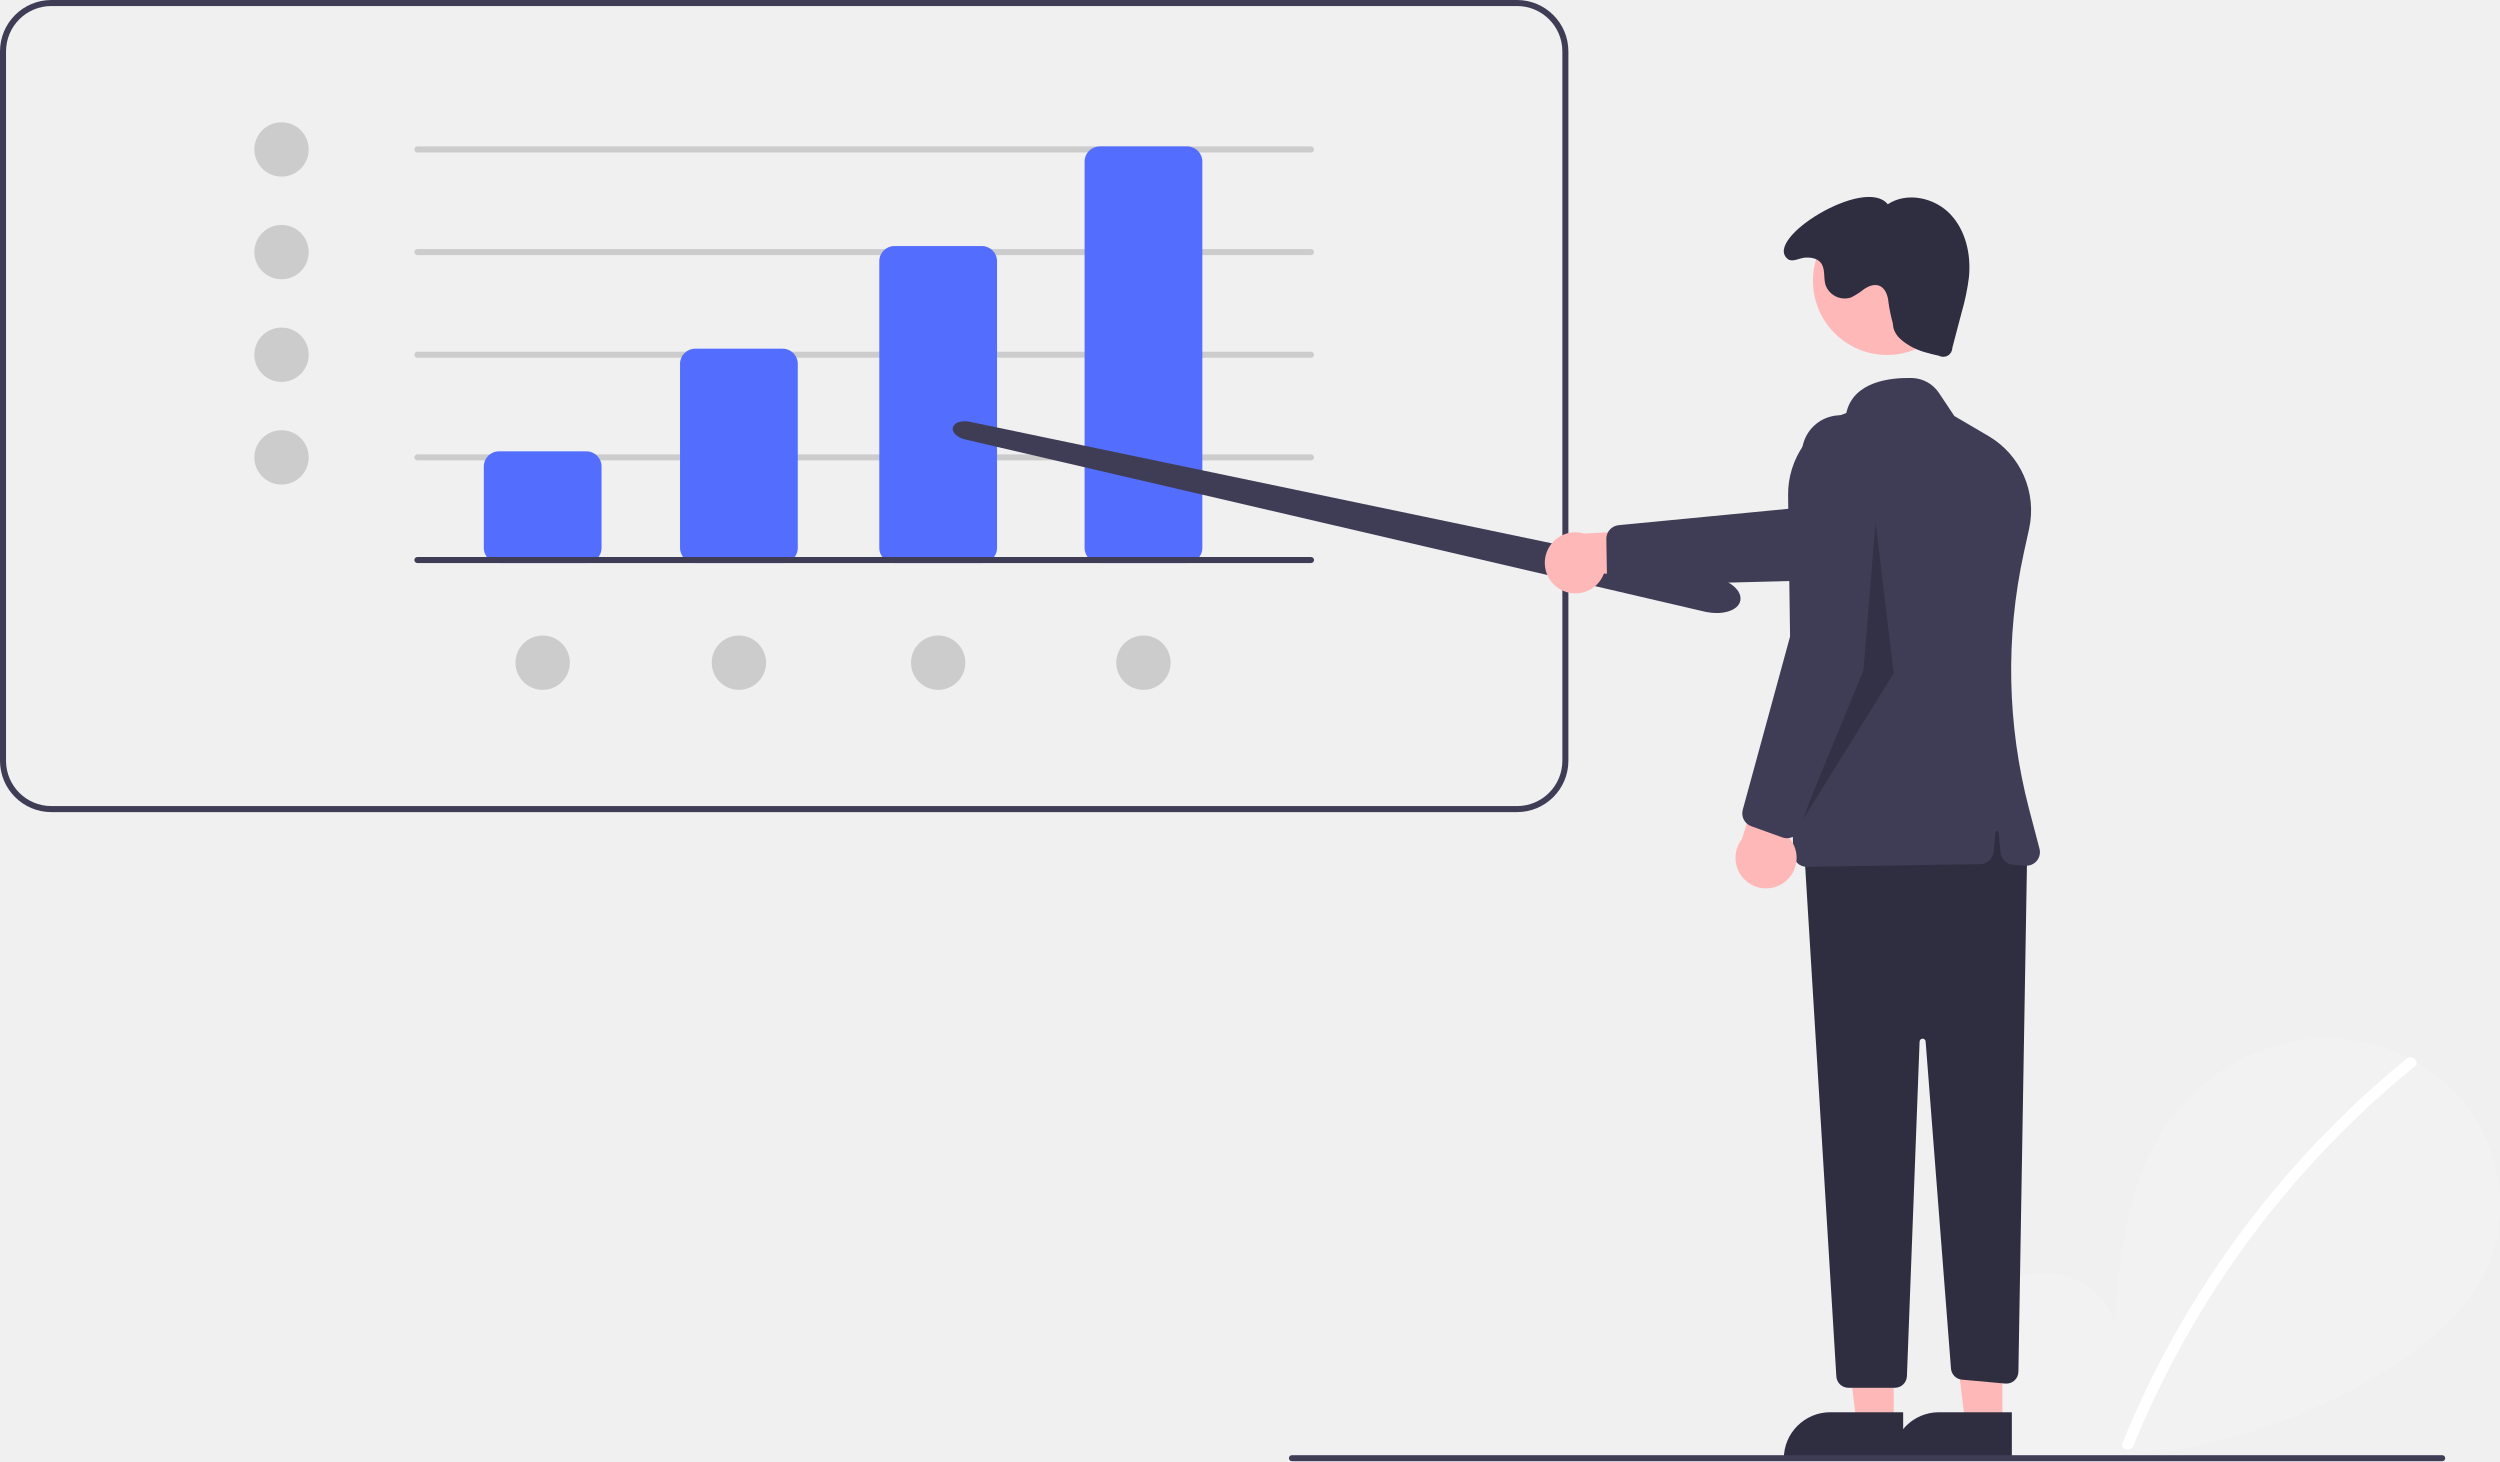
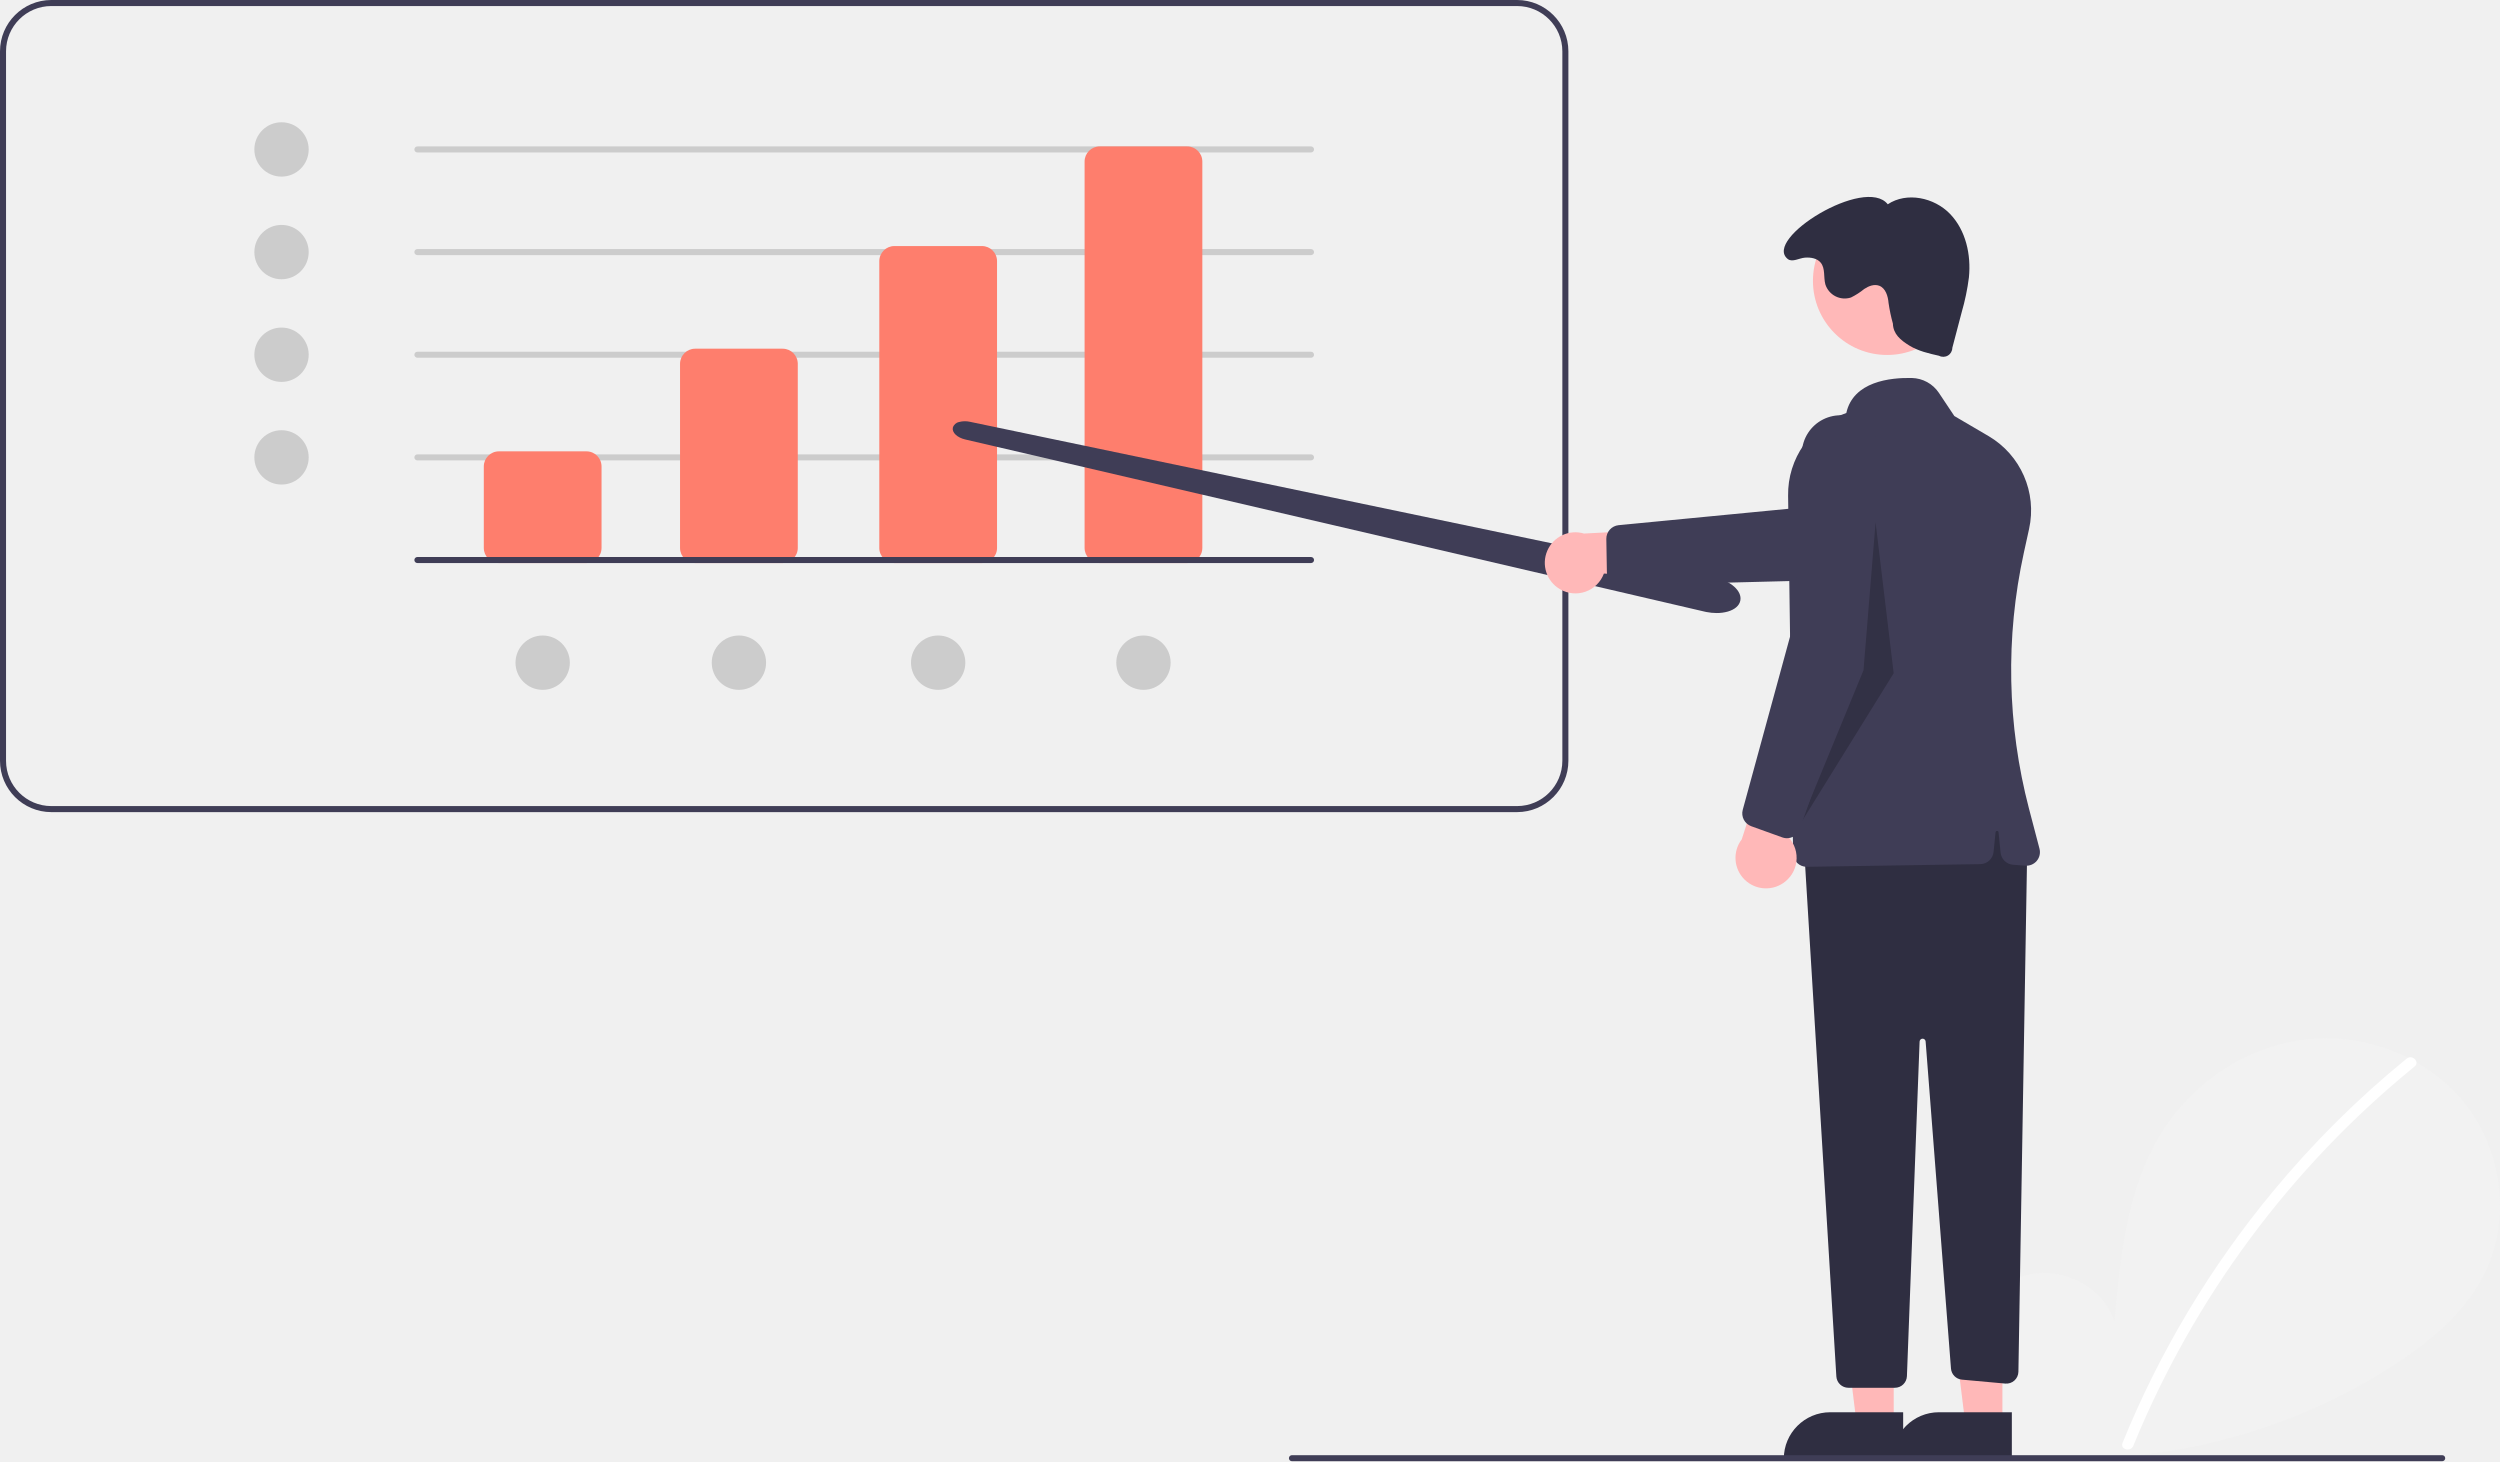
<svg xmlns="http://www.w3.org/2000/svg" data-name="Layer 1" width="828.078" height="484" viewBox="0 0 828.078 484">
  <path d="M688.461,477h-485.5a17.019,17.019,0,0,1-17-17V225a17.019,17.019,0,0,1,17-17h485.5a17.019,17.019,0,0,1,17,17V460A17.019,17.019,0,0,1,688.461,477Zm-485.5-267a15.017,15.017,0,0,0-15,15V460a15.017,15.017,0,0,0,15,15h485.5a15.017,15.017,0,0,0,15-15V225a15.017,15.017,0,0,0-15-15Z" transform="translate(-185.9609 -208)" fill="#3f3d56" />
  <circle cx="93.25" cy="49.5" r="9" fill="#ccc" />
  <circle cx="93.25" cy="83.5" r="9" fill="#ccc" />
  <circle cx="93.25" cy="117.5" r="9" fill="#ccc" />
  <circle cx="93.25" cy="151.5" r="9" fill="#ccc" />
  <circle cx="244.75" cy="219.5" r="9" fill="#ccc" />
  <circle cx="179.75" cy="219.5" r="9" fill="#ccc" />
  <circle cx="378.75" cy="219.5" r="9" fill="#ccc" />
  <circle cx="310.75" cy="219.5" r="9" fill="#ccc" />
  <path d="M620.211,258.5h-296a1,1,0,0,1,0-2h296a1,1,0,0,1,0,2Z" transform="translate(-185.9609 -208)" fill="#ccc" />
  <path d="M620.211,292.5h-296a1,1,0,0,1,0-2h296a1,1,0,0,1,0,2Z" transform="translate(-185.9609 -208)" fill="#ccc" />
  <path d="M620.211,326.5h-296a1,1,0,0,1,0-2h296a1,1,0,0,1,0,2Z" transform="translate(-185.9609 -208)" fill="#ccc" />
  <path d="M620.211,360.5h-296a1,1,0,0,1,0-2h296a1,1,0,0,1,0,2Z" transform="translate(-185.9609 -208)" fill="#ccc" />
-   <path d="M380.211,394.5h-29a5.006,5.006,0,0,1-5-5v-27a5.006,5.006,0,0,1,5-5h29a5.006,5.006,0,0,1,5,5v27A5.006,5.006,0,0,1,380.211,394.5Z" transform="translate(-185.9609 -208)" fill="#536dfe" />
-   <path d="M445.211,394.5h-29a5.006,5.006,0,0,1-5-5v-61a5.006,5.006,0,0,1,5-5h29a5.006,5.006,0,0,1,5,5v61A5.006,5.006,0,0,1,445.211,394.5Z" transform="translate(-185.9609 -208)" fill="#536dfe" />
-   <path d="M511.211,394.5h-29a5.006,5.006,0,0,1-5-5v-95a5.006,5.006,0,0,1,5-5h29a5.006,5.006,0,0,1,5,5v95A5.006,5.006,0,0,1,511.211,394.5Z" transform="translate(-185.9609 -208)" fill="#536dfe" />
-   <path d="M579.211,394.5h-29a5.006,5.006,0,0,1-5-5v-128a5.006,5.006,0,0,1,5-5h29a5.006,5.006,0,0,1,5,5v128A5.006,5.006,0,0,1,579.211,394.5Z" transform="translate(-185.9609 -208)" fill="#536dfe" />
+   <path d="M380.211,394.5h-29a5.006,5.006,0,0,1-5-5v-27a5.006,5.006,0,0,1,5-5h29a5.006,5.006,0,0,1,5,5v27A5.006,5.006,0,0,1,380.211,394.5Z" transform="translate(-185.9609 -208)" fill="#fe7e6d" />
+   <path d="M445.211,394.5h-29a5.006,5.006,0,0,1-5-5v-61a5.006,5.006,0,0,1,5-5h29a5.006,5.006,0,0,1,5,5v61A5.006,5.006,0,0,1,445.211,394.5Z" transform="translate(-185.9609 -208)" fill="#fe7e6d" />
+   <path d="M511.211,394.5h-29a5.006,5.006,0,0,1-5-5v-95a5.006,5.006,0,0,1,5-5h29a5.006,5.006,0,0,1,5,5v95A5.006,5.006,0,0,1,511.211,394.5Z" transform="translate(-185.9609 -208)" fill="#fe7e6d" />
+   <path d="M579.211,394.5h-29a5.006,5.006,0,0,1-5-5v-128a5.006,5.006,0,0,1,5-5h29a5.006,5.006,0,0,1,5,5v128A5.006,5.006,0,0,1,579.211,394.5Z" transform="translate(-185.9609 -208)" fill="#fe7e6d" />
  <path d="M849.414,686.344c-8.993-7.599-14.455-19.602-13.022-31.288s10.305-22.428,21.813-24.91,24.628,4.388,28.123,15.63c1.924-21.674,4.141-44.257,15.664-62.715,10.434-16.713,28.507-28.672,48.093-30.811s40.208,5.941,52.424,21.4,15.206,37.934,6.651,55.682c-6.302,13.075-17.914,22.805-30.079,30.721a194.129,194.129,0,0,1-132.772,29.046Z" transform="translate(-185.9609 -208)" fill="#f2f2f2" />
  <path d="M983.14,558.639A317.625,317.625,0,0,0,938.876,602.593a318.551,318.551,0,0,0-49.856,83.314c-.898,2.2,2.675,3.158,3.562.982a316.759,316.759,0,0,1,93.17-125.638c1.844-1.502-.783-4.102-2.612-2.612Z" transform="translate(-185.9609 -208)" fill="#fff" />
  <path d="M754.571,411.058a17.509,17.509,0,0,1-3.386-.339h-0q-.305-.061-.611-.131L505.676,353.567c-2.66-.62-4.427-2.293-4.11-3.893a2.659,2.659,0,0,1,2.039-1.882,7.418,7.418,0,0,1,3.622-.081l246.418,51.462c5.548,1.158,9.4,4.563,8.769,7.751-.331,1.668-1.8,2.962-4.137,3.643A13.356,13.356,0,0,1,754.571,411.058Z" transform="translate(-185.9609 -208)" fill="#3f3d56" />
  <path d="M702.693,403.169a10.056,10.056,0,0,0,14.525-5.175l35.727.745-9.898-15.712-32.41,1.701a10.11,10.11,0,0,0-7.945,18.441Z" transform="translate(-185.9609 -208)" fill="#ffb8b8" />
  <path d="M718.211,397.462l-.186-10.951a4.524,4.524,0,0,1,4.067-4.556l64.201-6.196,53.49-17.538a12.819,12.819,0,1,1,7.633,24.472l-59.206,17.53-65.387,1.661a4.509,4.509,0,0,1-4.428-3.213A4.522,4.522,0,0,1,718.211,397.462Z" transform="translate(-185.9609 -208)" fill="#3f3d56" />
  <polygon points="627.258 471.782 614.998 471.781 609.166 424.493 627.26 424.494 627.258 471.782" fill="#ffb8b8" />
  <path d="M816.346,691.666l-39.531-.001v-.5a15.386,15.386,0,0,1,15.386-15.386h.001l24.144.001Z" transform="translate(-185.9609 -208)" fill="#2f2e41" />
  <polygon points="663.258 471.782 650.998 471.781 645.166 424.493 663.26 424.494 663.258 471.782" fill="#ffb8b8" />
  <path d="M852.346,691.666l-39.531-.001v-.5a15.386,15.386,0,0,1,15.386-15.386h.001l24.144.001Z" transform="translate(-185.9609 -208)" fill="#2f2e41" />
  <path d="M857.447,488.674l-2.927,173.694a4,4,0,0,1-4.362,3.916l-14.346-1.304a4,4,0,0,1-3.626-3.674l-8.399-108.345a1,1,0,0,0-1.996.039l-4.198,110.826a4,4,0,0,1-3.997,3.849H798.21a4,4,0,0,1-3.993-3.756l-10.77-176.244,64-16Z" transform="translate(-185.9609 -208)" fill="#2f2e41" />
  <circle cx="625.065" cy="93.016" r="24.561" fill="#ffb8b8" />
  <path d="M781.255,493.841a4.469,4.469,0,0,1-1.365-3.165L778.234,372.234a28.501,28.501,0,0,1,19.282-27.441c2.301-10.439,14.548-11.747,21.687-11.591a11.085,11.085,0,0,1,8.978,4.923l5.118,7.677,11.28,6.612a28.528,28.528,0,0,1,13.47,30.816l-1.737,7.899a181.54,181.54,0,0,0,1.698,84.66l3.495,13.324a4.499,4.499,0,0,1-4.698,5.628l-4.059-.312a4.494,4.494,0,0,1-4.133-4.038l-.672-6.717a.5.5,0,0,0-.995,0l-.65,6.503a4.5,4.5,0,0,1-4.408,4.052l-57.431.884c-.024,0-.048.001-.072.001A4.471,4.471,0,0,1,781.255,493.841Z" transform="translate(-185.9609 -208)" fill="#3f3d56" />
  <path d="M812.947,315.174c.101,3.472,2.511,5.481,5.471,7.299s6.419,2.607,9.808,3.368a2.999,2.999,0,0,0,4.405-2.625l3.108-11.823a74.841,74.841,0,0,0,2.393-11.537c.749-7.509-1.031-15.587-6.272-21.016s-14.331-7.358-20.612-3.175c-7.454-9.52-41.523,11.513-33.119,18.133,1.495,1.178,3.781-.312,5.678-.457s4.025.189,5.23,1.662c1.575,1.924.889,4.791,1.538,7.191a6.714,6.714,0,0,0,8.484,4.348,23.088,23.088,0,0,0,4.4-2.829c1.456-.97,3.295-1.686,4.934-1.075,2.16.806,2.927,3.45,3.122,5.748A53.235,53.235,0,0,0,812.947,315.174Z" transform="translate(-185.9609 -208)" fill="#2f2e41" />
  <path d="M994.892,692h-381a1,1,0,0,1,0-2h381a1,1,0,0,1,0,2Z" transform="translate(-185.9609 -208)" fill="#3f3d56" />
  <polygon points="621.25 173 617.25 222 596.25 273 627.25 223 621.25 173" opacity="0.2" />
  <path d="M777.3,499.992a10.056,10.056,0,0,0,.318-15.416l13.379-33.136-18.202,3.676-9.914,30.903a10.11,10.11,0,0,0,14.42,13.973Z" transform="translate(-185.9609 -208)" fill="#ffb8b8" />
  <path d="M776.326,485.378l-10.304-3.713a4.524,4.524,0,0,1-2.815-5.42l16.997-62.219,2.591-56.233a12.819,12.819,0,1,1,25.588,1.551l-4.628,61.573L782.098,482.636a4.509,4.509,0,0,1-4.576,2.999A4.522,4.522,0,0,1,776.326,485.378Z" transform="translate(-185.9609 -208)" fill="#3f3d56" />
  <path d="M620.211,394.5h-296a1,1,0,0,1,0-2h296a1,1,0,0,1,0,2Z" transform="translate(-185.9609 -208)" fill="#3f3d56" />
</svg>
